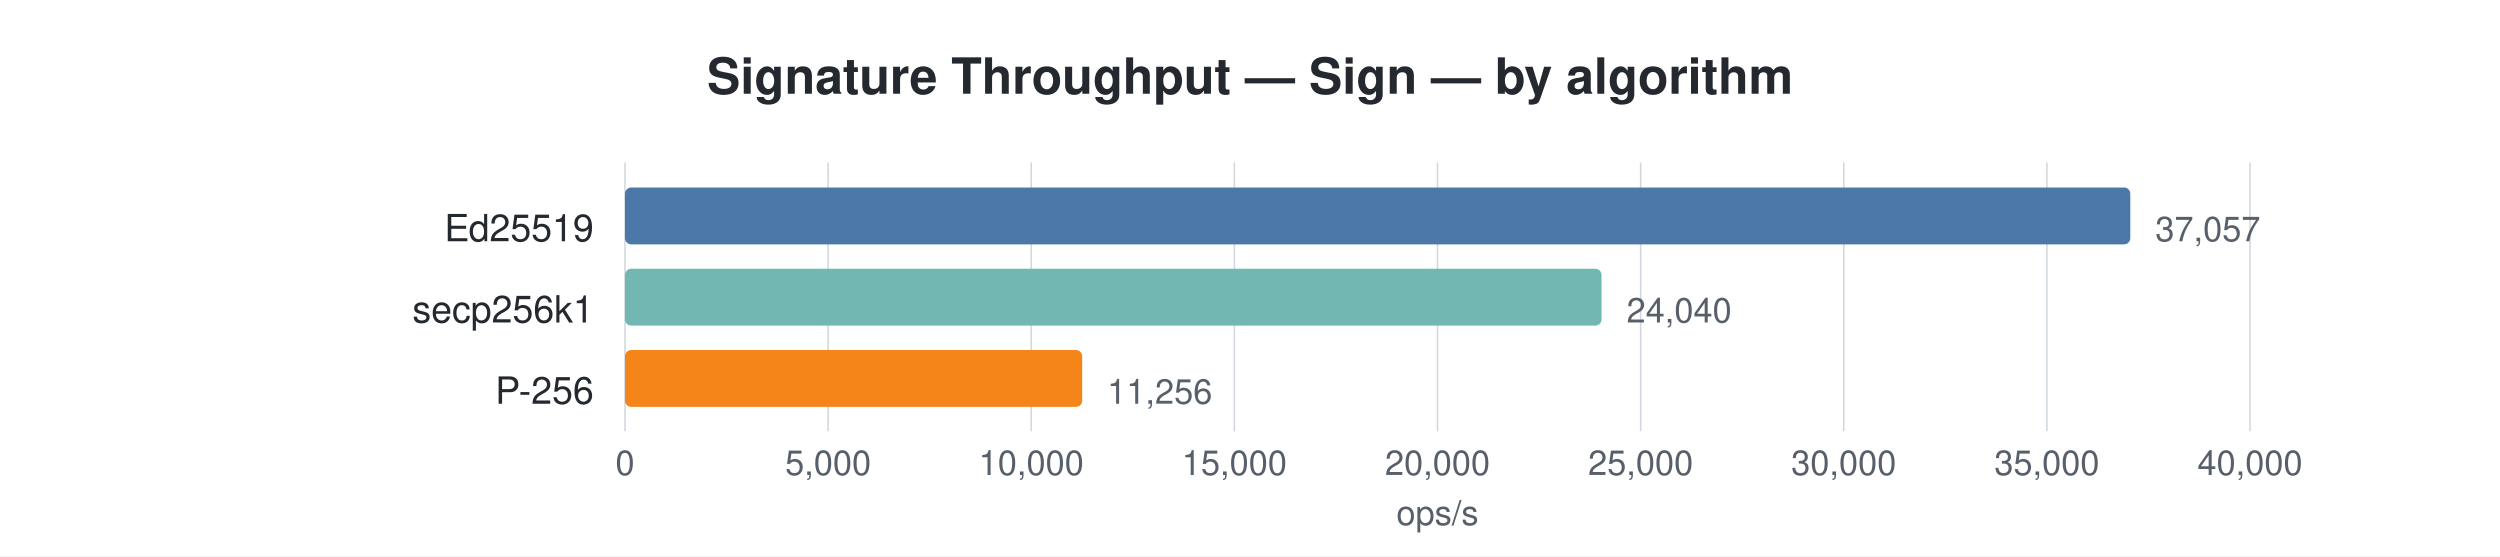
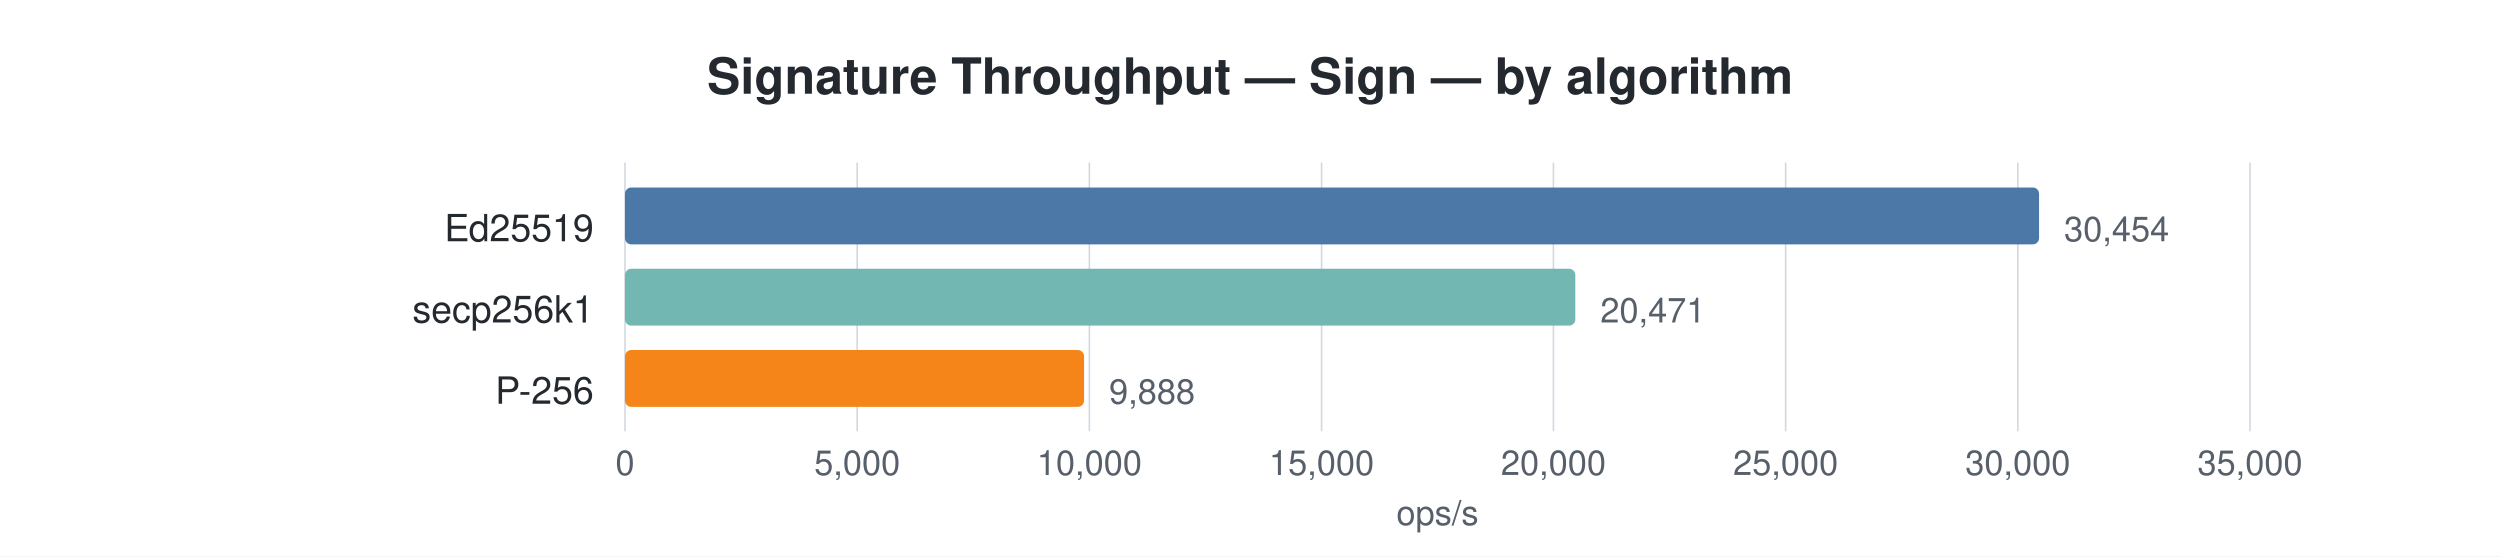
<svg xmlns="http://www.w3.org/2000/svg" width="800" height="178" viewBox="0 0 800 178">
  <style>
text { font-family: -apple-system, BlinkMacSystemFont, "Segoe UI", Helvetica, Arial, sans-serif; }
.title { font-size: 16px; font-weight: 600; fill: #24292f; }
.label { font-size: 12px; fill: #24292f; }
.value { font-size: 11px; fill: #57606a; }
.axis-label { font-size: 11px; fill: #57606a; }
.grid { stroke: #d0d7de; stroke-width: 0.5; }
</style>
  <rect width="100%" height="100%" fill="white" />
  <text x="400.0" y="30" text-anchor="middle" class="title">Signature Throughput — Sign — by algorithm</text>
  <line x1="200.0" y1="52.0" x2="200.0" y2="138.0" class="grid" />
  <text x="200.0" y="152.0" text-anchor="middle" class="axis-label">0</text>
-   <line x1="265.0" y1="52.0" x2="265.0" y2="138.0" class="grid" />
-   <text x="265.0" y="152.0" text-anchor="middle" class="axis-label">5,000</text>
-   <line x1="330.0" y1="52.0" x2="330.0" y2="138.0" class="grid" />
-   <text x="330.0" y="152.0" text-anchor="middle" class="axis-label">10,000</text>
-   <line x1="395.0" y1="52.0" x2="395.0" y2="138.0" class="grid" />
-   <text x="395.0" y="152.0" text-anchor="middle" class="axis-label">15,000</text>
-   <line x1="460.0" y1="52.0" x2="460.0" y2="138.0" class="grid" />
-   <text x="460.0" y="152.0" text-anchor="middle" class="axis-label">20,000</text>
-   <line x1="525.0" y1="52.0" x2="525.0" y2="138.0" class="grid" />
-   <text x="525.0" y="152.0" text-anchor="middle" class="axis-label">25,000</text>
-   <line x1="590.0" y1="52.0" x2="590.0" y2="138.0" class="grid" />
-   <text x="590.0" y="152.0" text-anchor="middle" class="axis-label">30,000</text>
-   <line x1="655.0" y1="52.0" x2="655.0" y2="138.0" class="grid" />
-   <text x="655.0" y="152.0" text-anchor="middle" class="axis-label">35,000</text>
+   <line x1="274.3" y1="52.0" x2="274.3" y2="138.0" class="grid" />
+   <text x="274.3" y="152.0" text-anchor="middle" class="axis-label">5,000</text>
+   <line x1="348.6" y1="52.0" x2="348.6" y2="138.0" class="grid" />
+   <text x="348.6" y="152.0" text-anchor="middle" class="axis-label">10,000</text>
+   <line x1="422.9" y1="52.0" x2="422.9" y2="138.0" class="grid" />
+   <text x="422.9" y="152.0" text-anchor="middle" class="axis-label">15,000</text>
+   <line x1="497.1" y1="52.0" x2="497.1" y2="138.0" class="grid" />
+   <text x="497.1" y="152.0" text-anchor="middle" class="axis-label">20,000</text>
+   <line x1="571.4" y1="52.0" x2="571.4" y2="138.0" class="grid" />
+   <text x="571.4" y="152.0" text-anchor="middle" class="axis-label">25,000</text>
+   <line x1="645.7" y1="52.0" x2="645.7" y2="138.0" class="grid" />
+   <text x="645.7" y="152.0" text-anchor="middle" class="axis-label">30,000</text>
  <line x1="720.0" y1="52.0" x2="720.0" y2="138.0" class="grid" />
-   <text x="720.0" y="152.0" text-anchor="middle" class="axis-label">40,000</text>
+   <text x="720.0" y="152.0" text-anchor="middle" class="axis-label">35,000</text>
  <text x="460.0" y="168.0" text-anchor="middle" class="axis-label">ops/s</text>
  <text x="190.0" y="77.2" text-anchor="end" class="label">Ed25519</text>
-   <rect x="200.0" y="60.0" width="481.7" height="18.2" rx="2" fill="#4C78A8" />
-   <text x="689.7" y="77.2" class="value">37,057</text>
+   <rect x="200.0" y="60.0" width="452.5" height="18.2" rx="2" fill="#4C78A8" />
+   <text x="660.5" y="77.2" class="value">30,454</text>
  <text x="190.0" y="103.2" text-anchor="end" class="label">secp256k1</text>
-   <rect x="200.0" y="86.0" width="312.5" height="18.2" rx="2" fill="#72B7B2" />
-   <text x="520.5" y="103.2" class="value">24,040</text>
+   <rect x="200.0" y="86.0" width="304.1" height="18.2" rx="2" fill="#72B7B2" />
+   <text x="512.1" y="103.2" class="value">20,471</text>
  <text x="190.0" y="129.2" text-anchor="end" class="label">P-256</text>
-   <rect x="200.0" y="112.0" width="146.3" height="18.2" rx="2" fill="#F58518" />
-   <text x="354.3" y="129.2" class="value">11,256</text>
+   <rect x="200.0" y="112.0" width="146.9" height="18.2" rx="2" fill="#F58518" />
+   <text x="354.9" y="129.2" class="value">9,888</text>
</svg>
